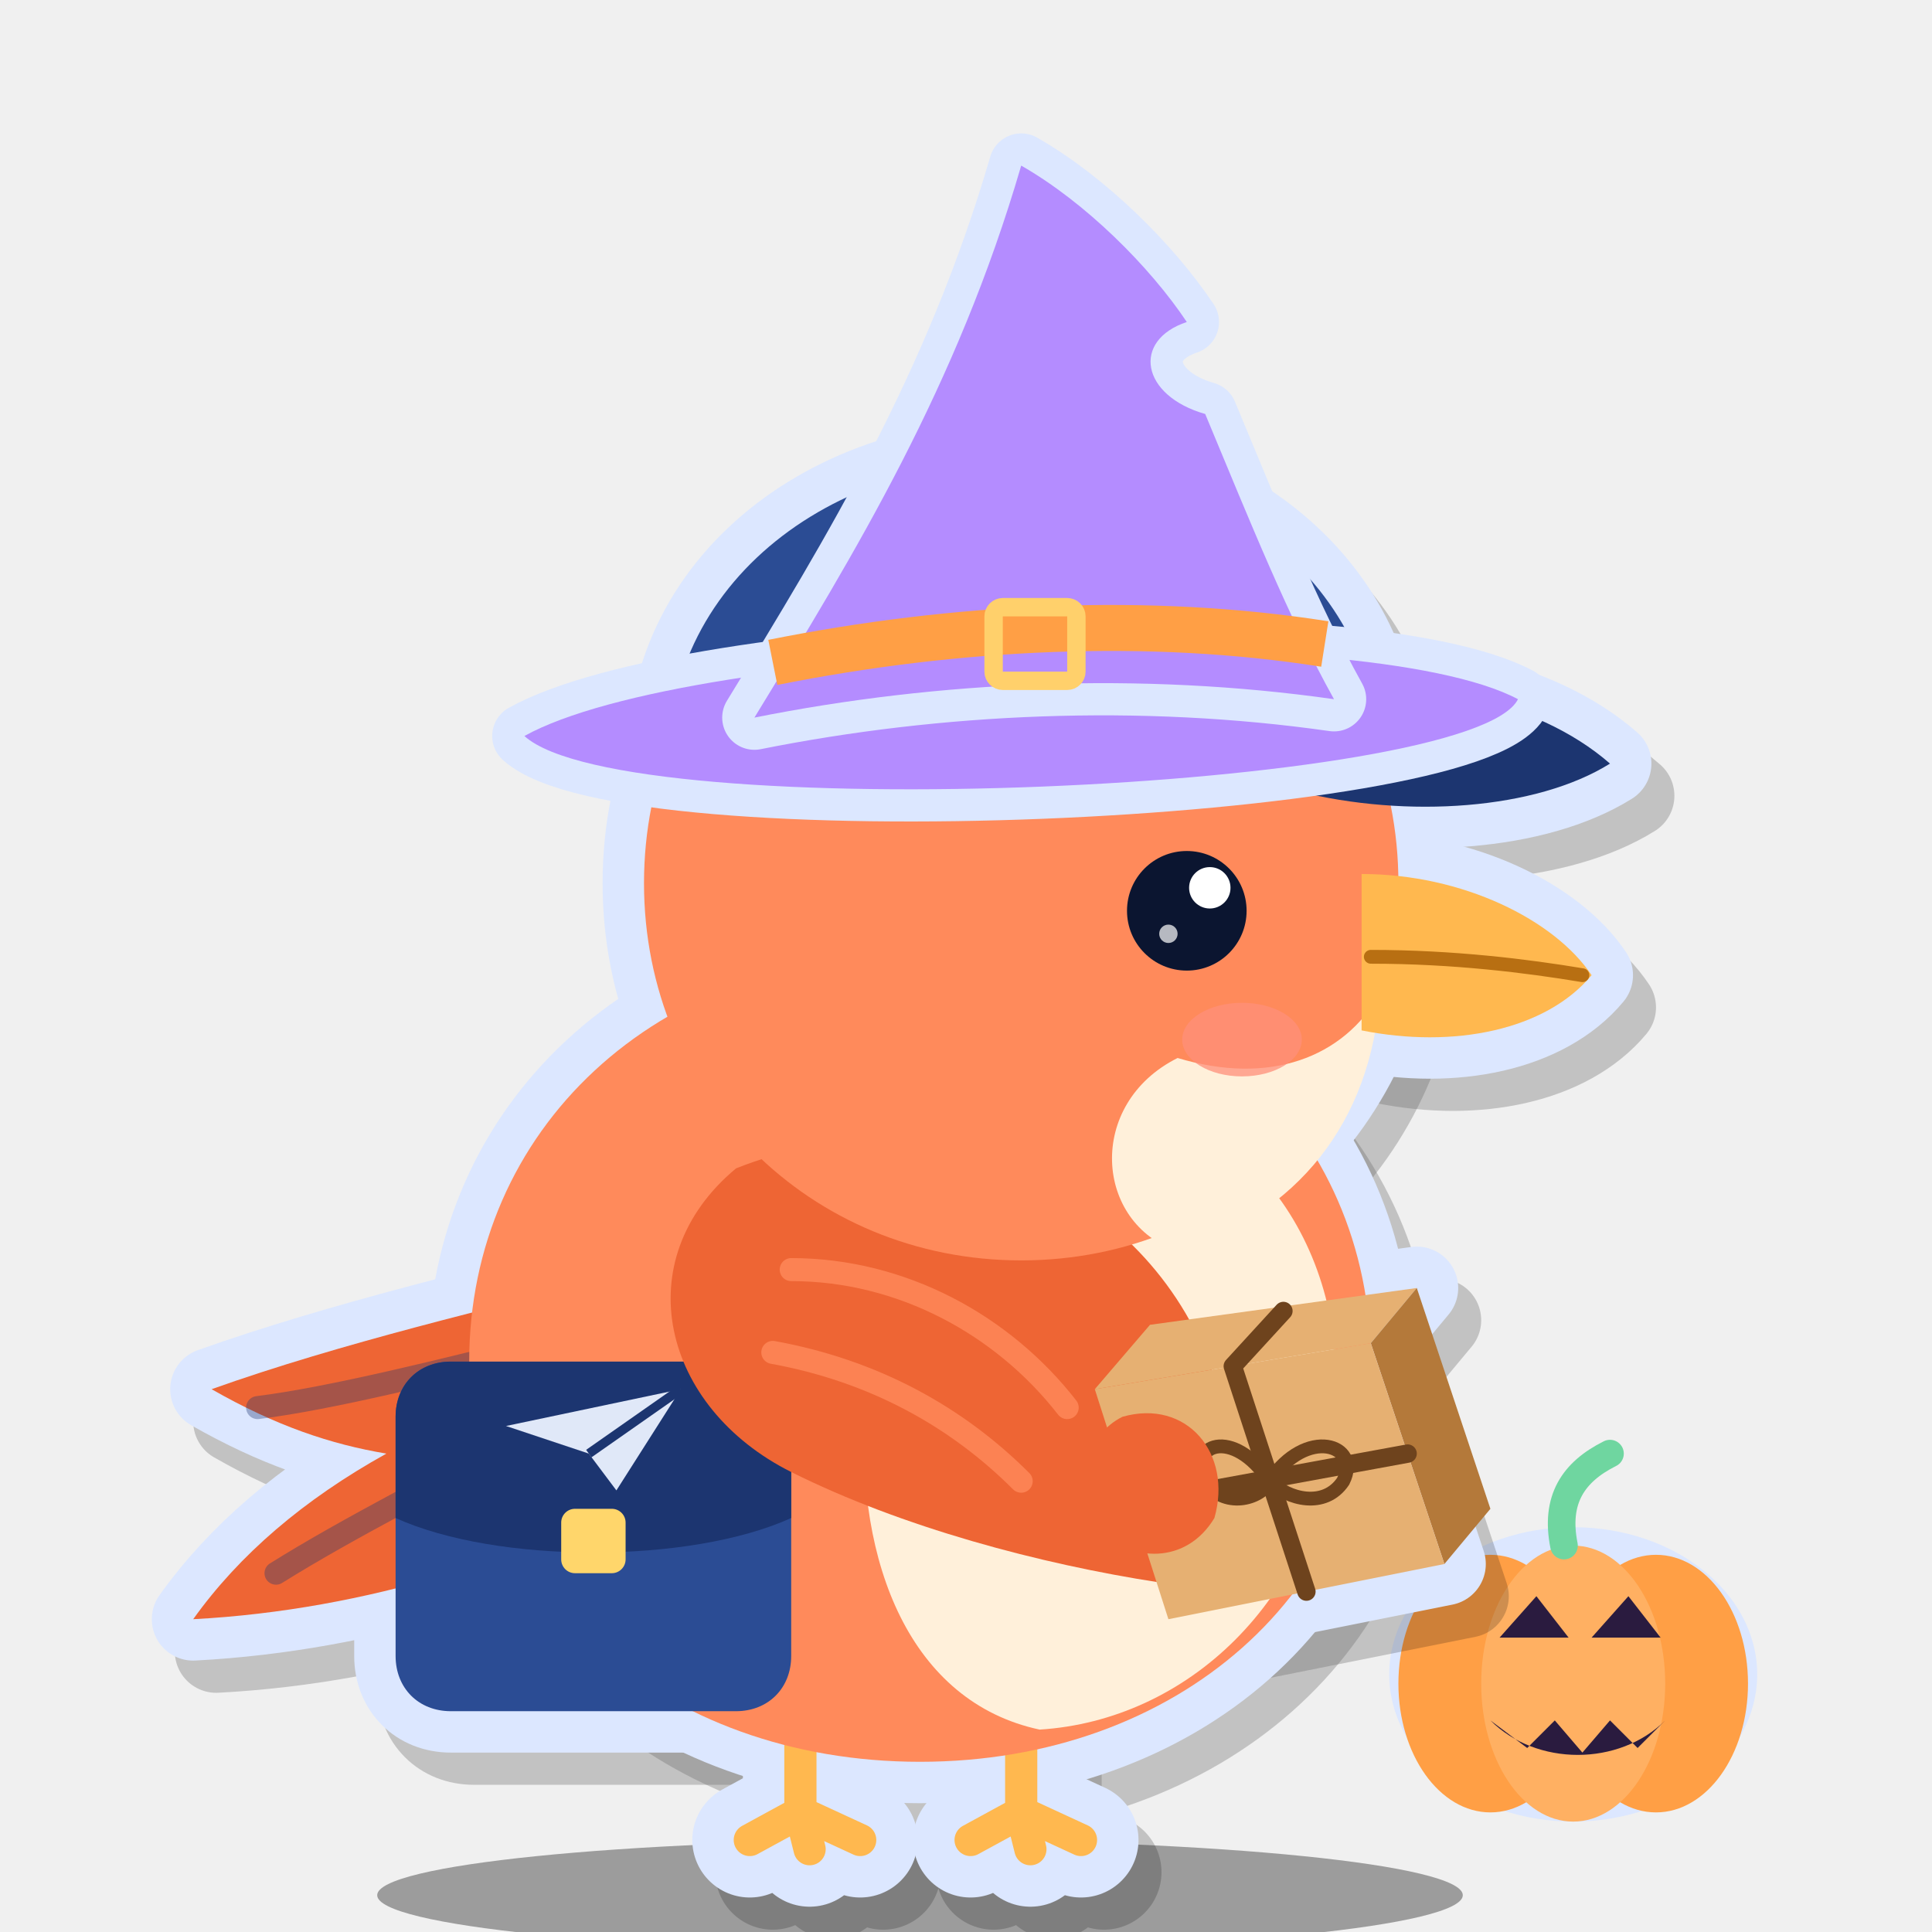
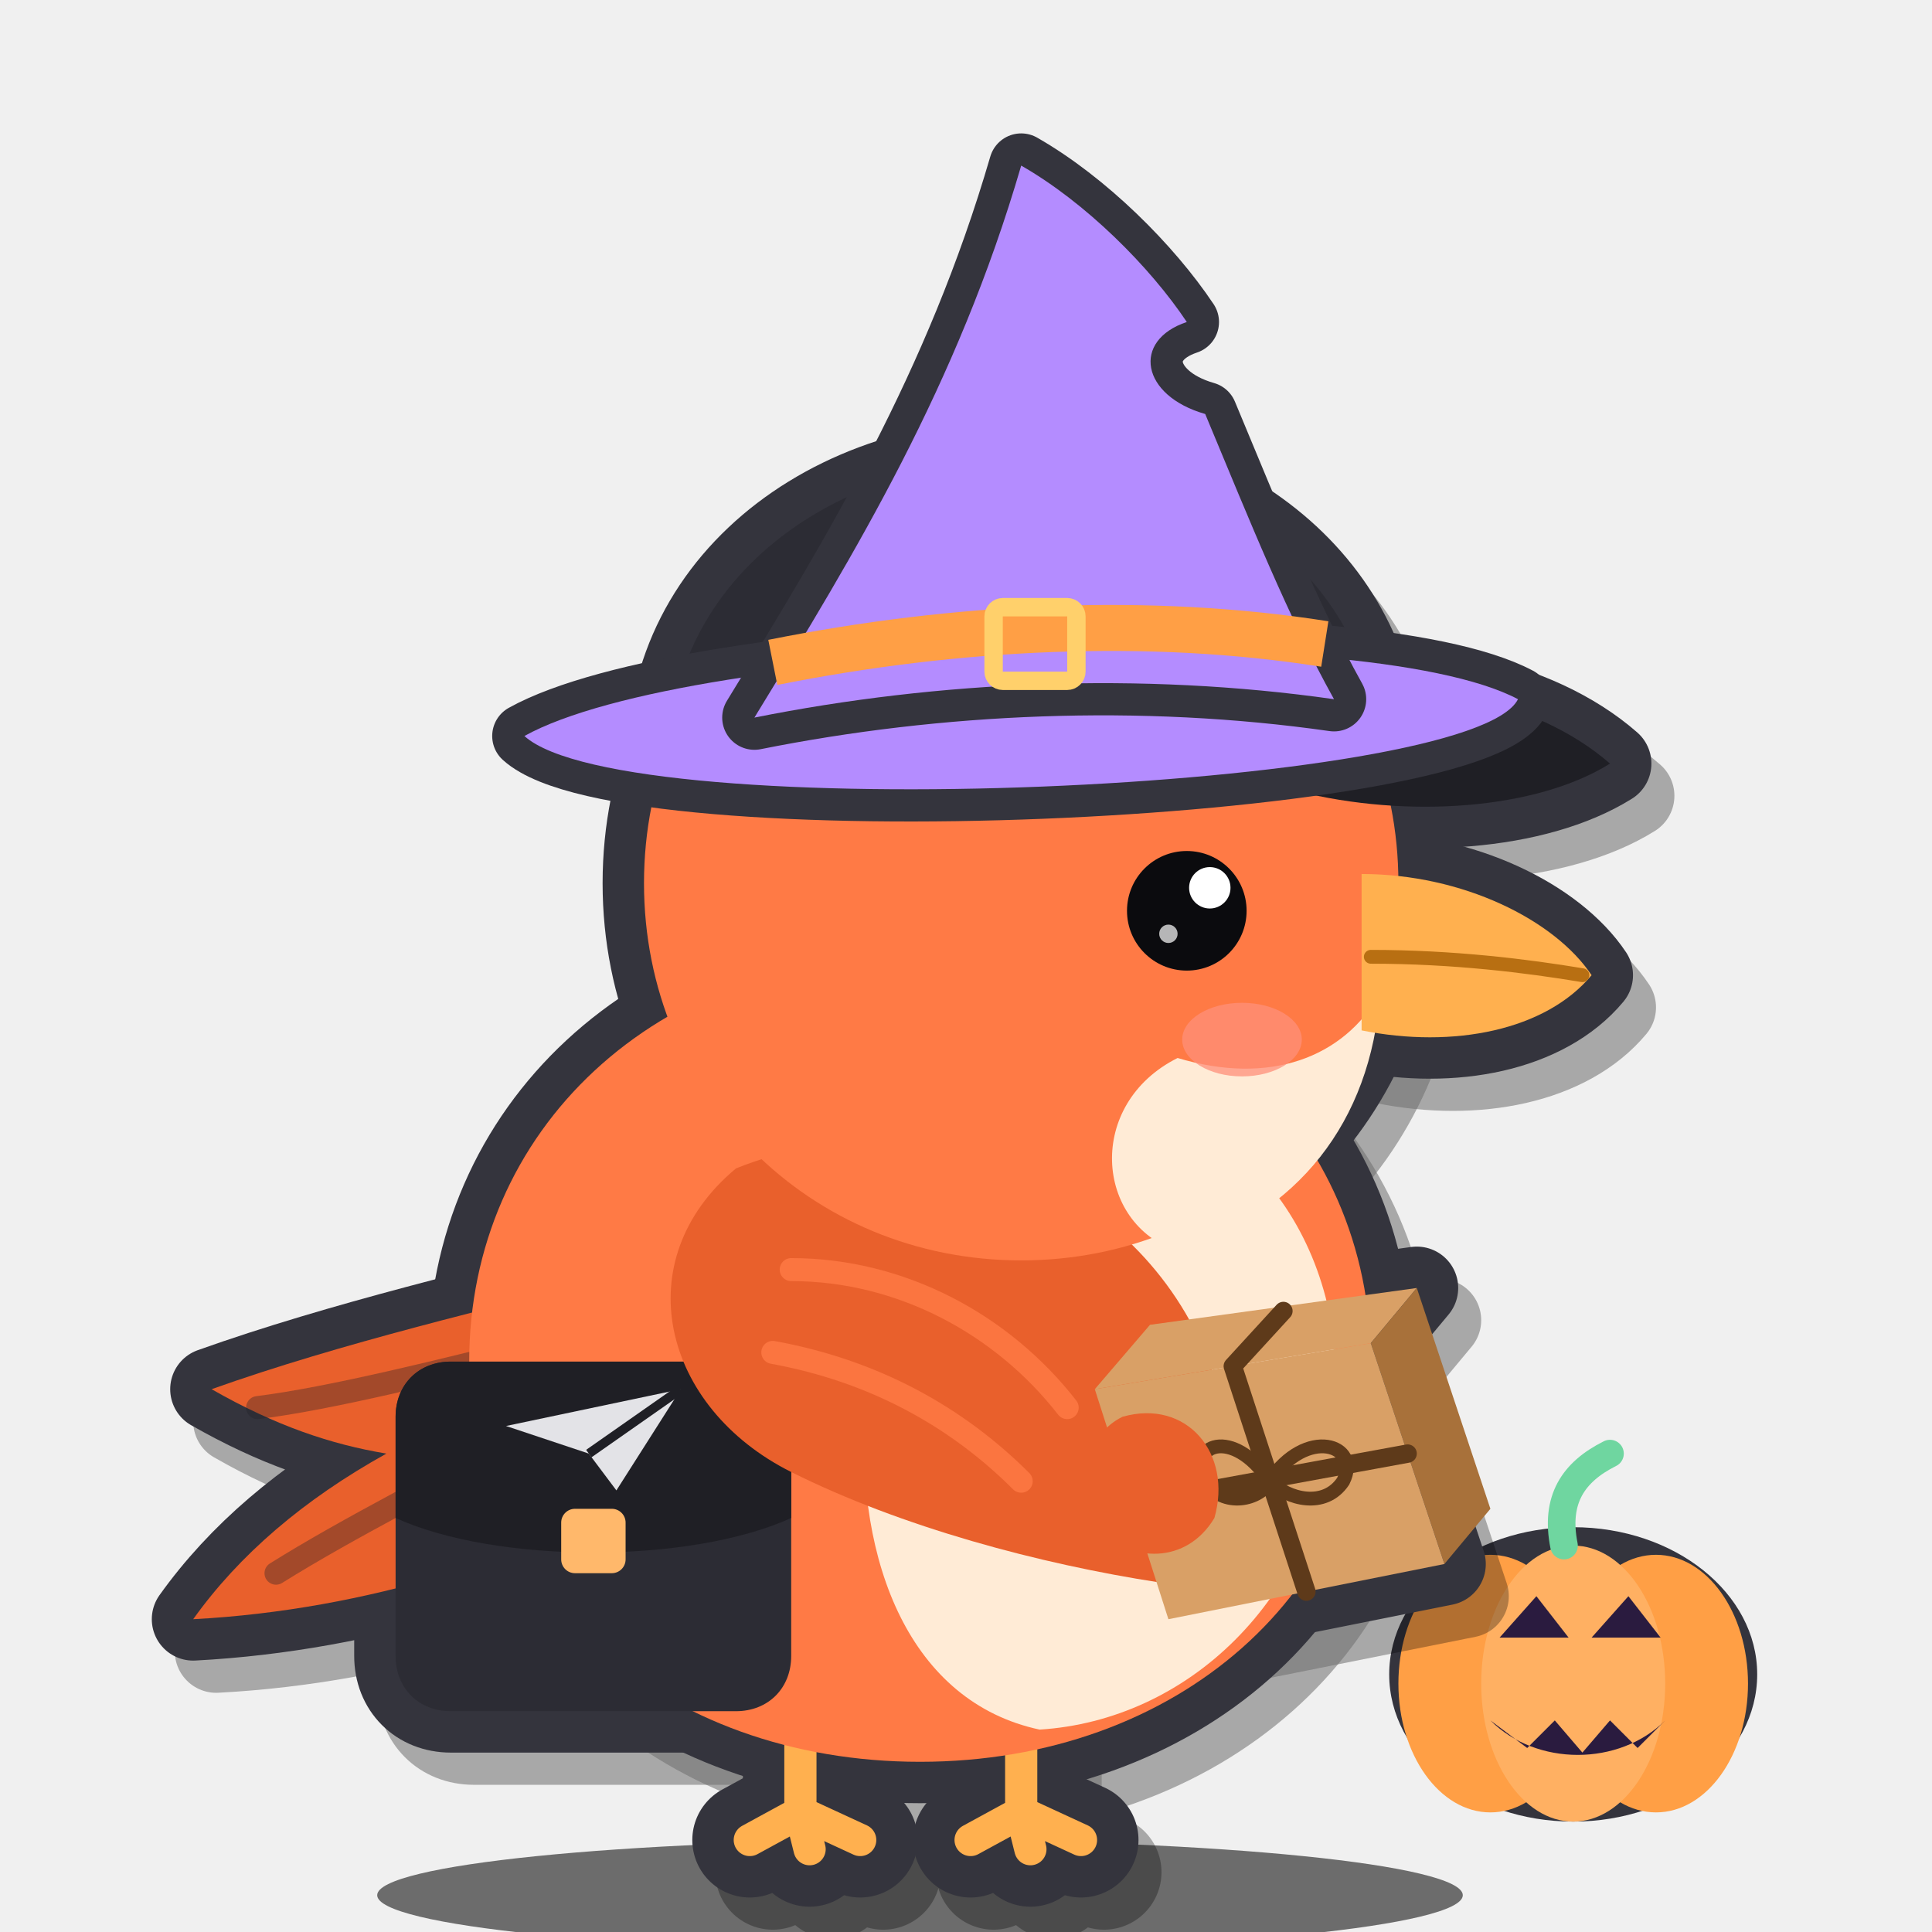
<svg xmlns="http://www.w3.org/2000/svg" viewBox="0 -40 420 420" width="420" height="420" role="img" aria-labelledby="t">
  <g>
-     <ellipse cx="342" cy="324" rx="40" ry="32" fill="#DCE7FF" />
+     <ellipse cx="342" cy="324" rx="40" ry="32" fill="#34343D" />
    <ellipse cx="324" cy="326" rx="20" ry="28" fill="#FF9F45" />
    <ellipse cx="360" cy="326" rx="20" ry="28" fill="#FF9F45" />
    <ellipse cx="342" cy="326" rx="20" ry="30" fill="#FFB062" />
    <path d="M340 296 C338 286 342 280 350 276" fill="none" stroke="#6FD6A0" stroke-width="6" stroke-linecap="round" />
    <path d="M326 316 l8 -9 l7 9 Z M346 316 l8 -9 l7 9 Z M324 334 C334 344 352 344 362 334 L356 340 L350 334 L344 341 L338 334 L332 340 Z" fill="#2A1B3F" />
  </g>
  <g>
-     <ellipse cx="200" cy="372" rx="118" ry="12" fill="rgba(0,0,0,.35)" />
+     <ellipse cx="200" cy="372" rx="118" ry="12" fill="rgba(0,0,0,.55)" />
    <g transform="translate(5 7)" opacity=".55">
-       <g fill="rgba(0,0,0,.35)" stroke="rgba(0,0,0,.35)" stroke-width="18" stroke-linejoin="round">
+       <g fill="rgba(0,0,0,.55)" stroke="rgba(0,0,0,.55)" stroke-width="18" stroke-linejoin="round">
        <path d="M132 238 C108 244 74 252 46 262 C60 270 72 274 84 276 C66 286 52 298 42 312 C80 310 116 298 140 284 Z" />
        <path d="M200 167 C258 167 298 206 298 256 C298 306 256 343 200 343 C144 343 102 306 102 256 C102 206 142 167 200 167 Z" />
        <path d="M222 70 C268 70 304 106 304 152 C304 198 268 234 222 234 C176 234 140 198 140 152 C140 106 176 70 222 70 Z" />
        <path d="M146 134 C140 92 176 60 222 60 C266 60 300 88 300 126 C276 120 250 118 222 118 C196 118 170 124 146 134 Z" />
        <path d="M282 112 C306 106 334 112 350 126 C334 136 306 138 282 132 Z" />
        <path d="M296 150 C318 150 338 160 346 172 C336 184 316 188 296 184 Z" />
        <path d="M86 268 C86 261 91 256 98 256 L160 256 C167 256 172 261 172 268 L172 320 C172 327 167 332 160 332 L98 332 C91 332 86 327 86 320 Z" />
        <path d="M238 262 L298 252 L314 300 L254 312 Z" />
        <path d="M238 262 L298 252 L308 240 L250 248 Z" />
      </g>
-       <path d="M174 334 L174 354 M163 360 L174 354 L187 360 M174 354 L176 362" fill="none" stroke="rgba(0,0,0,.35)" stroke-width="25" stroke-linecap="round" stroke-linejoin="round" />
-       <path d="M222 334 L222 354 M211 360 L222 354 L235 360 M222 354 L224 362" fill="none" stroke="rgba(0,0,0,.35)" stroke-width="25" stroke-linecap="round" stroke-linejoin="round" />
+       <path d="M174 334 L174 354 M163 360 L174 354 L187 360 M174 354 L176 362" fill="none" stroke="rgba(0,0,0,.55)" stroke-width="25" stroke-linecap="round" stroke-linejoin="round" />
+       <path d="M222 334 L222 354 M211 360 L222 354 L235 360 M222 354 L224 362" fill="none" stroke="rgba(0,0,0,.55)" stroke-width="25" stroke-linecap="round" stroke-linejoin="round" />
    </g>
-     <g fill="#DCE7FF" stroke="#DCE7FF" stroke-width="18" stroke-linejoin="round">
+     <g fill="#34343D" stroke="#34343D" stroke-width="18" stroke-linejoin="round">
      <path d="M132 238 C108 244 74 252 46 262 C60 270 72 274 84 276 C66 286 52 298 42 312 C80 310 116 298 140 284 Z" />
      <path d="M200 167 C258 167 298 206 298 256 C298 306 256 343 200 343 C144 343 102 306 102 256 C102 206 142 167 200 167 Z" />
      <path d="M222 70 C268 70 304 106 304 152 C304 198 268 234 222 234 C176 234 140 198 140 152 C140 106 176 70 222 70 Z" />
      <path d="M146 134 C140 92 176 60 222 60 C266 60 300 88 300 126 C276 120 250 118 222 118 C196 118 170 124 146 134 Z" />
      <path d="M282 112 C306 106 334 112 350 126 C334 136 306 138 282 132 Z" />
      <path d="M296 150 C318 150 338 160 346 172 C336 184 316 188 296 184 Z" />
      <path d="M86 268 C86 261 91 256 98 256 L160 256 C167 256 172 261 172 268 L172 320 C172 327 167 332 160 332 L98 332 C91 332 86 327 86 320 Z" />
      <path d="M238 262 L298 252 L314 300 L254 312 Z" />
      <path d="M238 262 L298 252 L308 240 L250 248 Z" />
    </g>
-     <path d="M174 334 L174 354 M163 360 L174 354 L187 360 M174 354 L176 362" fill="none" stroke="#DCE7FF" stroke-width="25" stroke-linecap="round" stroke-linejoin="round" />
-     <path d="M222 334 L222 354 M211 360 L222 354 L235 360 M222 354 L224 362" fill="none" stroke="#DCE7FF" stroke-width="25" stroke-linecap="round" stroke-linejoin="round" />
-     <path d="M174 334 L174 354 M163 360 L174 354 L187 360 M174 354 L176 362" fill="none" stroke="#FFB84F" stroke-width="7" stroke-linecap="round" stroke-linejoin="round" />
-     <path d="M222 334 L222 354 M211 360 L222 354 L235 360 M222 354 L224 362" fill="none" stroke="#FFB84F" stroke-width="7" stroke-linecap="round" stroke-linejoin="round" />
-     <path d="M132 238 C108 244 74 252 46 262 C60 270 72 274 84 276 C66 286 52 298 42 312 C80 310 116 298 140 284 Z" fill="#EE6534" />
-     <path d="M120 252 C96 258 72 264 56 266 M118 270 C96 282 76 292 60 302" fill="none" stroke="#1C3570" stroke-width="5" stroke-linecap="round" opacity=".35" />
-     <path d="M200 167 C258 167 298 206 298 256 C298 306 256 343 200 343 C144 343 102 306 102 256 C102 206 142 167 200 167 Z" fill="#FF8A5B" />
-     <path d="M236 196 C276 202 294 236 290 270 C286 308 258 334 226 336 C198 330 186 300 188 266 C190 230 206 200 236 196 Z" fill="#FFF0DA" />
-     <path d="M150 266 L270 196" stroke="#2B4C94" stroke-width="16" stroke-linecap="round" />
-     <path d="M150 266 L270 196" stroke="#FFD66B" stroke-width="3" stroke-dasharray="6 7" stroke-linecap="round" opacity=".9" />
-     <path d="M86 268 C86 261 91 256 98 256 L160 256 C167 256 172 261 172 268 L172 320 C172 327 167 332 160 332 L98 332 C91 332 86 327 86 320 Z" fill="#2B4C94" />
-     <path d="M86 268 C86 261 91 256 98 256 L160 256 C167 256 172 261 172 268 L172 290 C150 300 108 300 86 290 Z" fill="#1C3570" />
-     <rect x="122" y="288" width="14" height="14" rx="3" fill="#FFD66B" />
-     <path d="M110 270 L148 262 L134 284 L128 276 Z" fill="#EAF1FF" opacity=".95" />
-     <path d="M128 276 L148 262" stroke="#1C3570" stroke-width="2" />
-     <path d="M160 214 C200 198 246 216 262 254 C272 278 266 298 252 304 C226 300 196 292 172 280 C144 266 136 234 160 214 Z" fill="#EE6534" />
-     <path d="M172 236 C196 236 218 248 232 266 M168 254 C190 258 208 268 222 282" fill="none" stroke="#FF8A5B" stroke-width="5" stroke-linecap="round" opacity=".8" />
-     <path d="M238 262 L298 252 L308 240 L250 248 Z" fill="#E6B072" />
-     <path d="M298 252 L308 240 L324 288 L314 300 Z" fill="#B4793A" />
-     <path d="M238 262 L298 252 L314 300 L254 312 Z" fill="#E6B072" />
-     <path d="M268 257 L284 306 M246 287 L306 276 M268 257 L279 245" fill="none" stroke="#6E431D" stroke-width="4" stroke-linecap="round" />
-     <path d="M276 282 C268 270 258 274 262 282 C266 288 274 286 276 282 Z M276 282 C284 270 296 274 292 282 C288 288 280 286 276 282 Z" fill="none" stroke="#6E431D" stroke-width="3" />
-     <path d="M244 268 C258 264 268 276 264 290 C258 300 246 300 238 292 C234 282 236 272 244 268 Z" fill="#EE6534" />
-     <path d="M222 70 C268 70 304 106 304 152 C304 198 268 234 222 234 C176 234 140 198 140 152 C140 106 176 70 222 70 Z" fill="#FF8A5B" />
-     <path d="M256 190 C276 196 292 190 300 176 C298 204 282 224 256 232 C238 226 236 200 256 190 Z" fill="#FFF0DA" />
-     <path d="M282 112 C306 106 334 112 350 126 C334 136 306 138 282 132 Z" fill="#1C3570" />
-     <path d="M146 134 C140 92 176 60 222 60 C266 60 300 88 300 126 C276 120 250 118 222 118 C196 118 170 124 146 134 Z" fill="#2B4C94" />
-     <path d="M148 126 C170 116 196 110 222 110 C252 110 278 114 300 120" fill="none" stroke="#FFD66B" stroke-width="7" stroke-linecap="round" />
-     <path d="M206 78 C214 66 232 66 240 78" fill="none" stroke="#1C3570" stroke-width="5" stroke-linecap="round" />
-     <circle cx="222" cy="62" r="7" fill="#1C3570" />
-     <path d="M296 150 C318 150 338 160 346 172 C336 184 316 188 296 184 Z" fill="#FFB84F" />
+     <path d="M174 334 L174 354 M163 360 L174 354 L187 360 M174 354 L176 362" fill="none" stroke="#34343D" stroke-width="25" stroke-linecap="round" stroke-linejoin="round" />
+     <path d="M222 334 L222 354 M211 360 L222 354 L235 360 M222 354 L224 362" fill="none" stroke="#34343D" stroke-width="25" stroke-linecap="round" stroke-linejoin="round" />
+     <path d="M174 334 L174 354 M163 360 L174 354 L187 360 M174 354 L176 362" fill="none" stroke="#FFB04F" stroke-width="7" stroke-linecap="round" stroke-linejoin="round" />
+     <path d="M222 334 L222 354 M211 360 L222 354 L235 360 M222 354 L224 362" fill="none" stroke="#FFB04F" stroke-width="7" stroke-linecap="round" stroke-linejoin="round" />
+     <path d="M132 238 C108 244 74 252 46 262 C60 270 72 274 84 276 C66 286 52 298 42 312 C80 310 116 298 140 284 Z" fill="#E9602C" />
+     <path d="M120 252 C96 258 72 264 56 266 M118 270 C96 282 76 292 60 302" fill="none" stroke="#1F1F25" stroke-width="5" stroke-linecap="round" opacity=".35" />
+     <path d="M200 167 C258 167 298 206 298 256 C298 306 256 343 200 343 C144 343 102 306 102 256 C102 206 142 167 200 167 Z" fill="#FF7A45" />
+     <path d="M236 196 C276 202 294 236 290 270 C286 308 258 334 226 336 C198 330 186 300 188 266 C190 230 206 200 236 196 Z" fill="#FFEBD6" />
+     <path d="M150 266 L270 196" stroke="#2C2C34" stroke-width="16" stroke-linecap="round" />
+     <path d="M150 266 L270 196" stroke="#FFB86B" stroke-width="3" stroke-dasharray="6 7" stroke-linecap="round" opacity=".9" />
+     <path d="M86 268 C86 261 91 256 98 256 L160 256 C167 256 172 261 172 268 L172 320 C172 327 167 332 160 332 L98 332 C91 332 86 327 86 320 Z" fill="#2C2C34" />
+     <path d="M86 268 C86 261 91 256 98 256 L160 256 C167 256 172 261 172 268 L172 290 C150 300 108 300 86 290 Z" fill="#1F1F25" />
+     <rect x="122" y="288" width="14" height="14" rx="3" fill="#FFB86B" />
+     <path d="M110 270 L148 262 L134 284 L128 276 Z" fill="#EDEDF0" opacity=".95" />
+     <path d="M128 276 L148 262" stroke="#1F1F25" stroke-width="2" />
+     <path d="M160 214 C200 198 246 216 262 254 C272 278 266 298 252 304 C226 300 196 292 172 280 C144 266 136 234 160 214 Z" fill="#E9602C" />
+     <path d="M172 236 C196 236 218 248 232 266 M168 254 C190 258 208 268 222 282" fill="none" stroke="#FF7A45" stroke-width="5" stroke-linecap="round" opacity=".8" />
+     <path d="M238 262 L298 252 L308 240 L250 248 Z" fill="#D9A066" />
+     <path d="M298 252 L308 240 L324 288 L314 300 Z" fill="#A8713A" />
+     <path d="M238 262 L298 252 L314 300 L254 312 Z" fill="#D9A066" />
+     <path d="M268 257 L284 306 M246 287 L306 276 M268 257 L279 245" fill="none" stroke="#5E3A1A" stroke-width="4" stroke-linecap="round" />
+     <path d="M276 282 C268 270 258 274 262 282 C266 288 274 286 276 282 Z M276 282 C284 270 296 274 292 282 C288 288 280 286 276 282 Z" fill="none" stroke="#5E3A1A" stroke-width="3" />
+     <path d="M244 268 C258 264 268 276 264 290 C258 300 246 300 238 292 C234 282 236 272 244 268 Z" fill="#E9602C" />
+     <path d="M222 70 C268 70 304 106 304 152 C304 198 268 234 222 234 C176 234 140 198 140 152 C140 106 176 70 222 70 Z" fill="#FF7A45" />
+     <path d="M256 190 C276 196 292 190 300 176 C298 204 282 224 256 232 C238 226 236 200 256 190 Z" fill="#FFEBD6" />
+     <path d="M282 112 C306 106 334 112 350 126 C334 136 306 138 282 132 Z" fill="#1F1F25" />
+     <path d="M146 134 C140 92 176 60 222 60 C266 60 300 88 300 126 C276 120 250 118 222 118 C196 118 170 124 146 134 Z" fill="#2C2C34" />
+     <path d="M148 126 C170 116 196 110 222 110 C252 110 278 114 300 120" fill="none" stroke="#FFB86B" stroke-width="7" stroke-linecap="round" />
+     <path d="M206 78 C214 66 232 66 240 78" fill="none" stroke="#1F1F25" stroke-width="5" stroke-linecap="round" />
+     <circle cx="222" cy="62" r="7" fill="#1F1F25" />
+     <path d="M296 150 C318 150 338 160 346 172 C336 184 316 188 296 184 Z" fill="#FFB04F" />
    <path d="M298 168 C316 168 332 170 344 172" fill="none" stroke="#B86F12" stroke-width="3" stroke-linecap="round" />
-     <circle cx="258" cy="158" r="13" fill="#0B1530" />
+     <circle cx="258" cy="158" r="13" fill="#0B0B0E" />
    <circle cx="263" cy="153" r="4.5" fill="#FFFFFF" />
    <circle cx="254" cy="163" r="2" fill="#FFFFFF" opacity=".7" />
    <ellipse cx="270" cy="186" rx="13" ry="8" fill="#FF8F7A" opacity=".75" />
  </g>
-   <path d="M114 120 C150 100 296 94 330 112 C320 132 136 140 114 120 Z" fill="#DCE7FF" stroke="#DCE7FF" stroke-width="14" stroke-linejoin="round" />
+   <path d="M114 120 C150 100 296 94 330 112 C320 132 136 140 114 120 Z" fill="#34343D" stroke="#34343D" stroke-width="14" stroke-linejoin="round" />
  <path d="M114 120 C150 100 296 94 330 112 C320 132 136 140 114 120 Z" fill="#B48CFF" />
-   <path d="M164 116 C186 80 208 44 222 -4 C236 4 250 18 258 30 C246 34 248 46 262 50 C272 74 280 94 290 112 C248 106 204 108 164 116 Z" fill="#DCE7FF" stroke="#DCE7FF" stroke-width="14" stroke-linejoin="round" />
+   <path d="M164 116 C186 80 208 44 222 -4 C236 4 250 18 258 30 C246 34 248 46 262 50 C272 74 280 94 290 112 C248 106 204 108 164 116 Z" fill="#34343D" stroke="#34343D" stroke-width="14" stroke-linejoin="round" />
  <path d="M164 116 C186 80 208 44 222 -4 C236 4 250 18 258 30 C246 34 248 46 262 50 C272 74 280 94 290 112 C248 106 204 108 164 116 Z" fill="#B48CFF" />
  <path d="M168 104 C208 96 250 94 288 100" fill="none" stroke="#FF9F45" stroke-width="10" />
  <rect x="216" y="92" width="18" height="16" rx="2" fill="none" stroke="#FFD06B" stroke-width="4" />
</svg>
